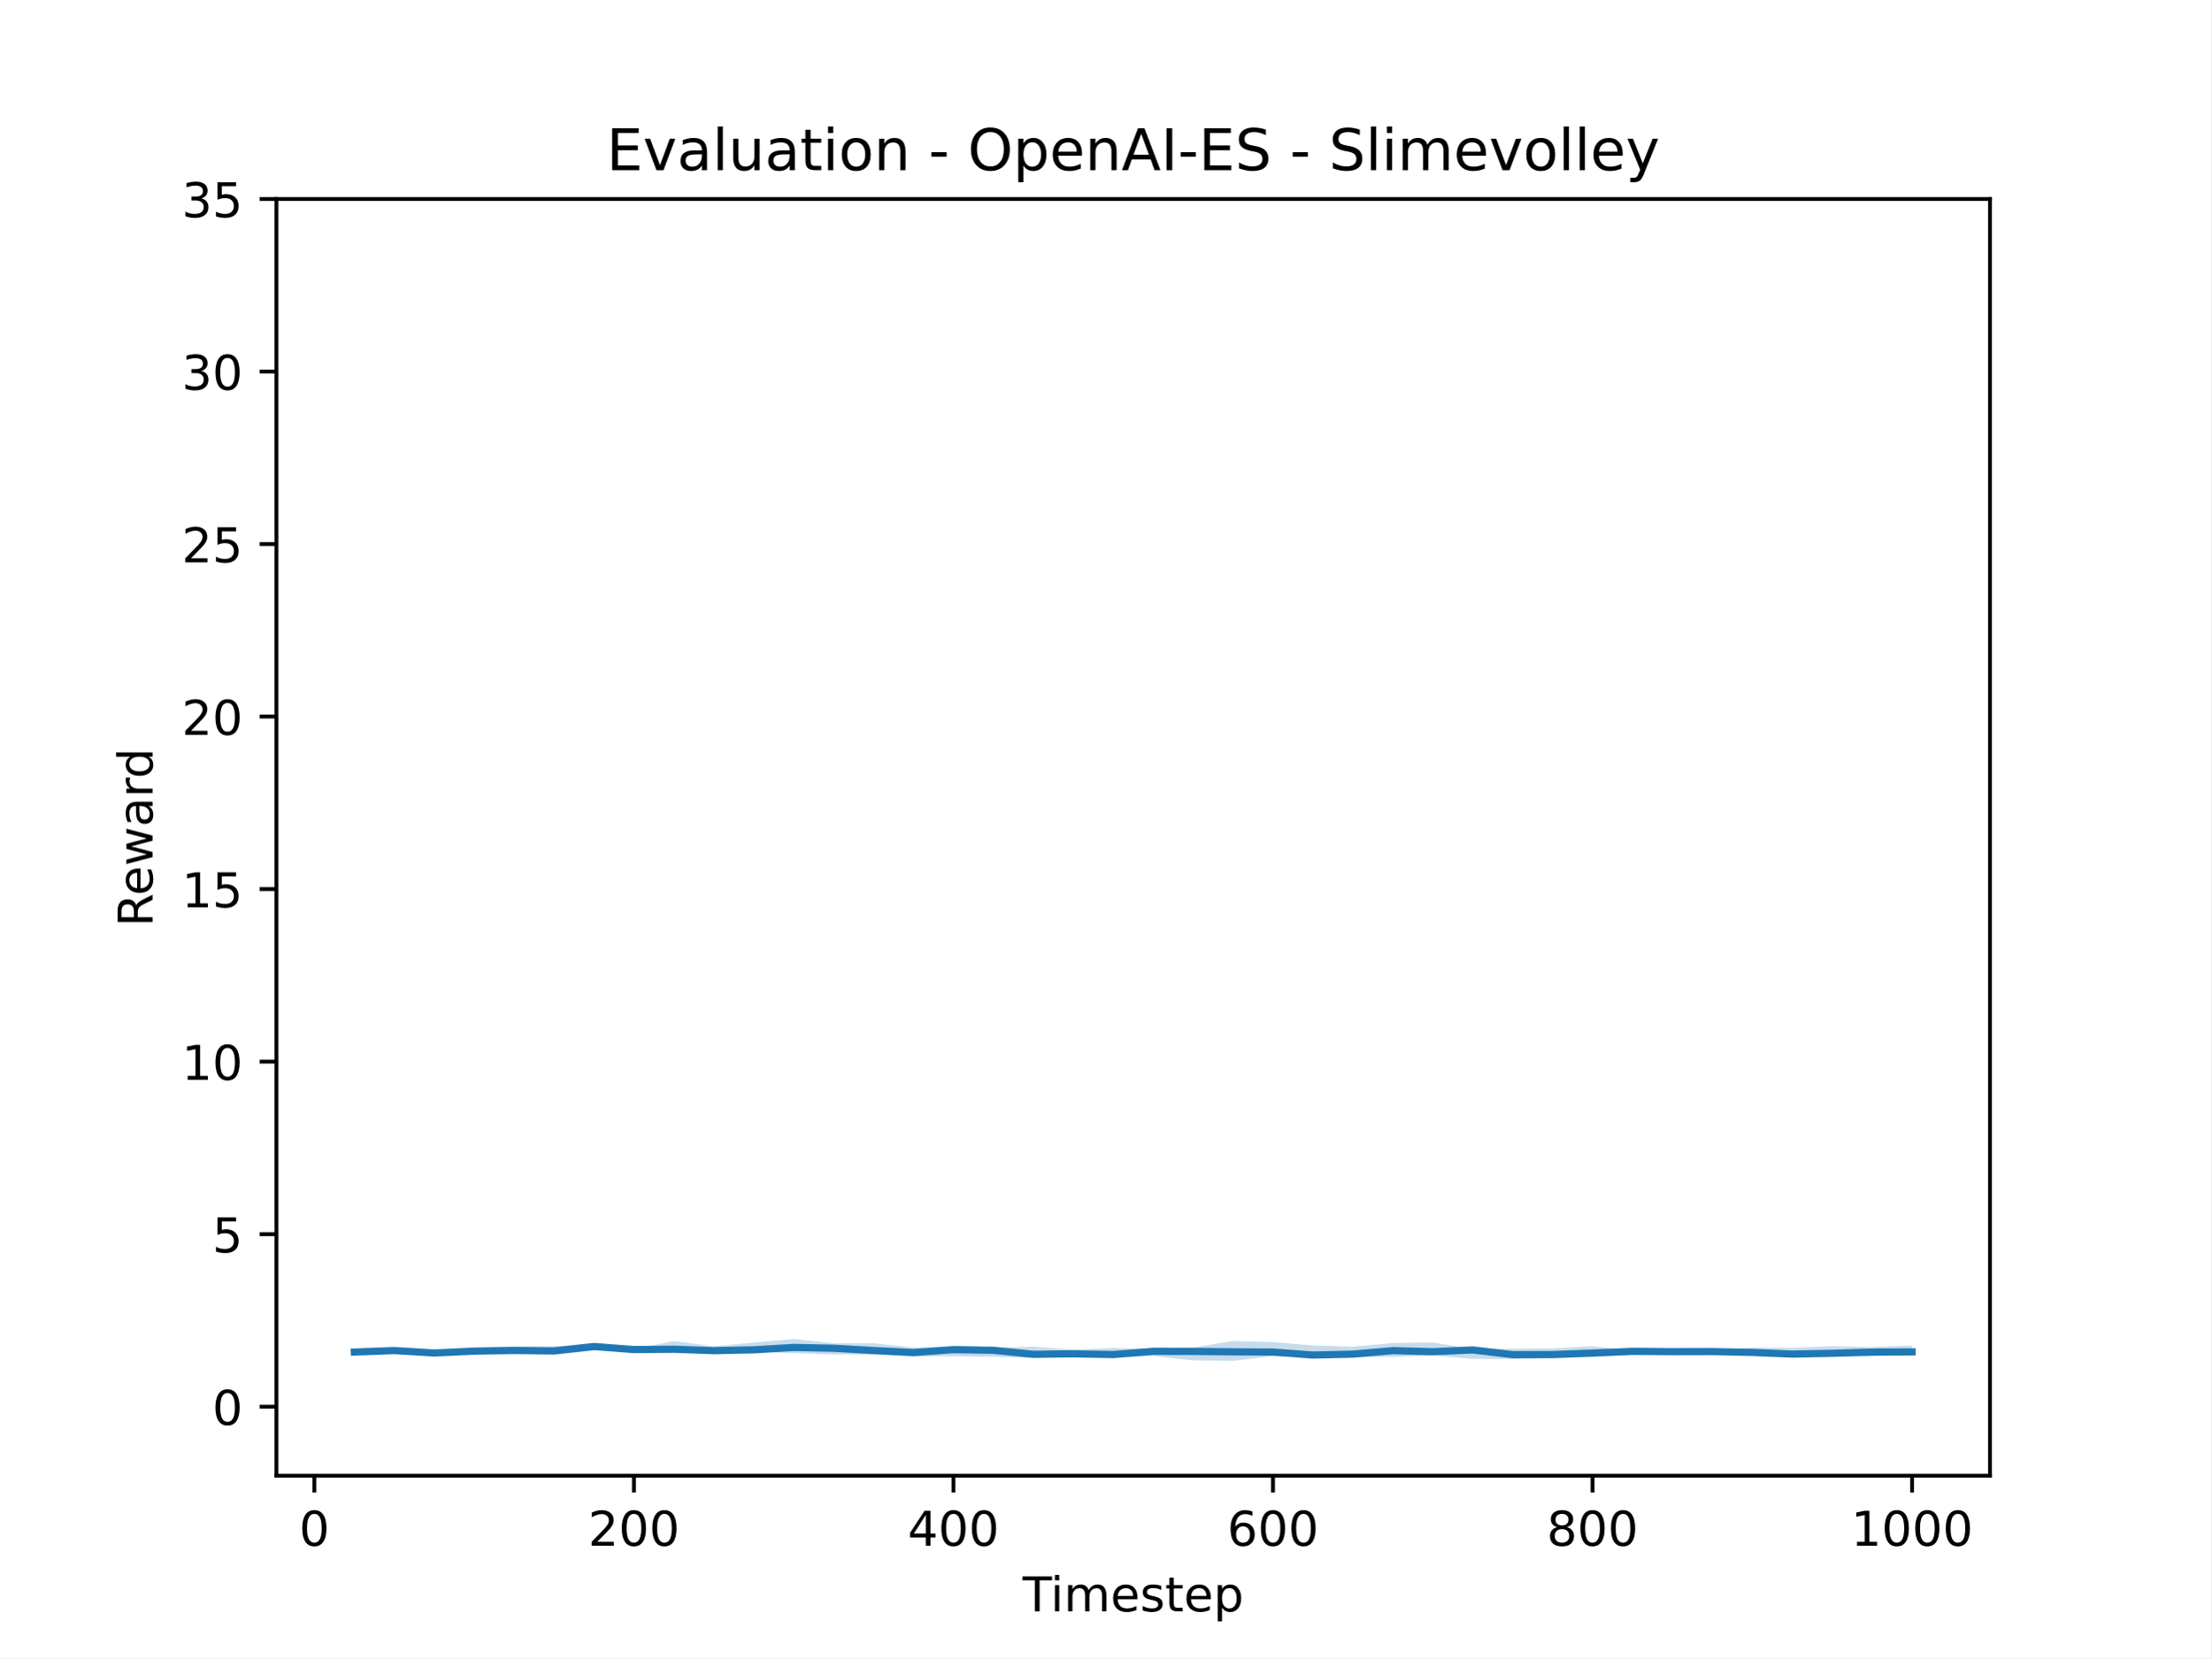
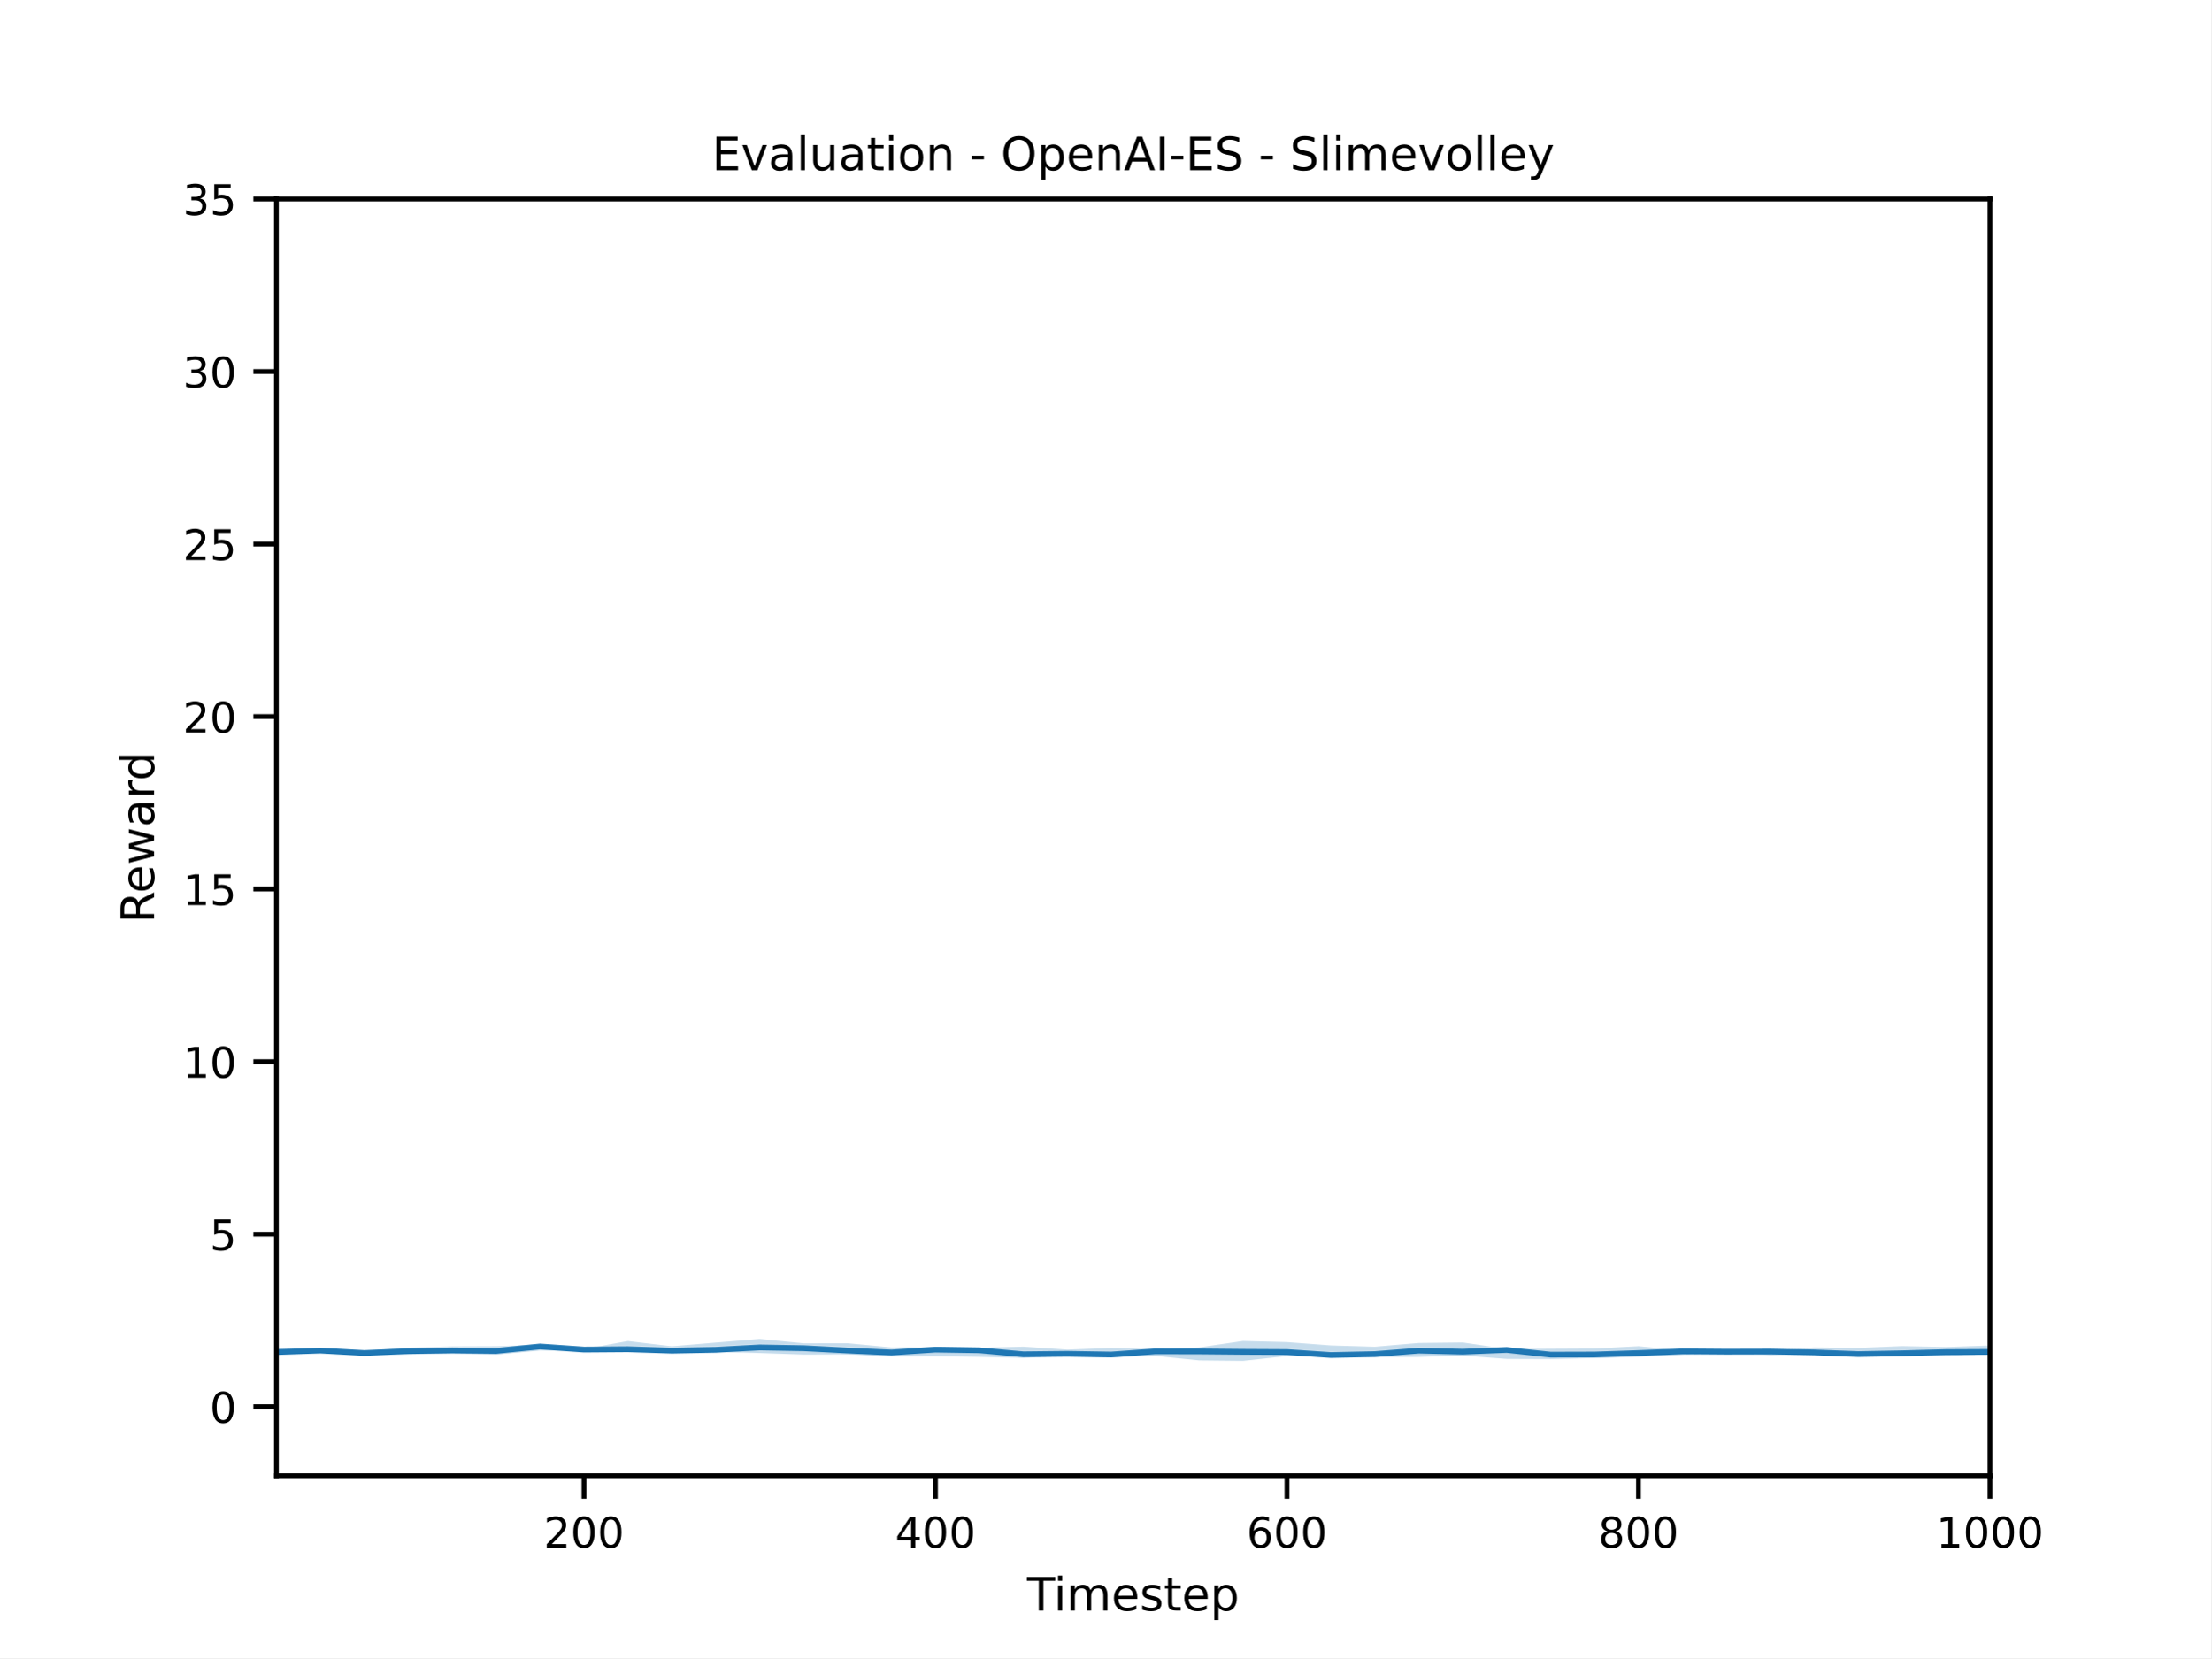
<svg xmlns="http://www.w3.org/2000/svg" xmlns:xlink="http://www.w3.org/1999/xlink" height="345.6pt" version="1.1" viewBox="0 0 460.8 345.6" width="460.8pt">
  <defs>
    <style type="text/css">*{stroke-linecap:butt;stroke-linejoin:round;}</style>
  </defs>
  <g id="figure_1">
    <g id="patch_1">
      <path d="M 0 345.6  L 460.8 345.6  L 460.8 0  L 0 0  z " style="fill:#ffffff;" />
    </g>
    <g id="axes_1">
      <g id="patch_2">
        <path d="M 57.6 307.584  L 414.72 307.584  L 414.72 41.472  L 57.6 41.472  z " style="fill:#ffffff;" />
      </g>
      <g id="PolyCollection_1">
-         <path clip-path="url(#p90406096c0)" d="M 73.833 281.08  L 73.833 282.237  L 82.157 281.944  L 90.482 282.146  L 98.806 282.28  L 107.131 282.101  L 115.455 282.351  L 123.78 281.494  L 132.104 281.478  L 140.429 281.518  L 148.753 281.805  L 157.077 281.763  L 165.402 282.025  L 173.726 282.333  L 182.051 282.298  L 190.375 282.748  L 198.7 282.684  L 207.024 282.812  L 215.349 283.023  L 223.673 282.588  L 231.998 282.894  L 240.322 282.609  L 248.647 283.544  L 256.971 283.642  L 265.296 282.642  L 273.62 282.709  L 281.945 282.855  L 290.269 282.827  L 298.594 282.542  L 306.918 283.234  L 315.243 283.27  L 323.567 283.078  L 331.891 282.813  L 340.216 282.401  L 348.54 281.933  L 356.865 282.446  L 365.189 282.134  L 373.514 282.451  L 381.838 282.518  L 390.163 282.642  L 398.487 282.288  L 398.487 280.448  L 398.487 280.448  L 390.163 280.768  L 381.838 280.578  L 373.514 280.954  L 365.189 280.852  L 356.865 281.547  L 348.54 281.384  L 340.216 281.477  L 331.891 280.597  L 323.567 281.077  L 315.243 281.125  L 306.918 281.182  L 298.594 279.817  L 290.269 279.923  L 281.945 280.707  L 273.62 280.439  L 265.296 279.742  L 256.971 279.504  L 248.647 280.857  L 240.322 281.206  L 231.998 280.963  L 223.673 281.299  L 215.349 280.691  L 207.024 280.921  L 198.7 280.804  L 190.375 280.858  L 182.051 279.978  L 173.726 279.993  L 165.402 279.085  L 157.077 279.84  L 148.753 280.623  L 140.429 279.522  L 132.104 281.203  L 123.78 280.262  L 115.455 280.599  L 107.131 280.635  L 98.806 280.886  L 90.482 281.573  L 82.157 281.367  L 73.833 281.08  z " style="fill:#1f77b4;fill-opacity:0.25;" />
+         <path clip-path="url(#pdf77b1955a)" d="M 57.6 281.08  L 57.6 282.237  L 66.757 281.944  L 75.914 282.146  L 85.071 282.28  L 94.228 282.101  L 103.385 282.351  L 112.542 281.494  L 121.698 281.478  L 130.855 281.518  L 140.012 281.805  L 149.169 281.763  L 158.326 282.025  L 167.483 282.333  L 176.64 282.298  L 185.797 282.748  L 194.954 282.684  L 204.111 282.812  L 213.268 283.023  L 222.425 282.588  L 231.582 282.894  L 240.738 282.609  L 249.895 283.544  L 259.052 283.642  L 268.209 282.642  L 277.366 282.709  L 286.523 282.855  L 295.68 282.827  L 304.837 282.542  L 313.994 283.234  L 323.151 283.27  L 332.308 283.078  L 341.465 282.813  L 350.622 282.401  L 359.778 281.933  L 368.935 282.446  L 378.092 282.134  L 387.249 282.451  L 396.406 282.518  L 405.563 282.642  L 414.72 282.288  L 414.72 280.448  L 414.72 280.448  L 405.563 280.768  L 396.406 280.578  L 387.249 280.954  L 378.092 280.852  L 368.935 281.547  L 359.778 281.384  L 350.622 281.477  L 341.465 280.597  L 332.308 281.077  L 323.151 281.125  L 313.994 281.182  L 304.837 279.817  L 295.68 279.923  L 286.523 280.707  L 277.366 280.439  L 268.209 279.742  L 259.052 279.504  L 249.895 280.857  L 240.738 281.206  L 231.582 280.963  L 222.425 281.299  L 213.268 280.691  L 204.111 280.921  L 194.954 280.804  L 185.797 280.858  L 176.64 279.978  L 167.483 279.993  L 158.326 279.085  L 149.169 279.84  L 140.012 280.623  L 130.855 279.522  L 121.698 281.203  L 112.542 280.262  L 103.385 280.599  L 94.228 280.635  L 85.071 280.886  L 75.914 281.573  L 66.757 281.367  L 57.6 281.08  z " style="fill:#1f77b4;fill-opacity:0.25;" />
      </g>
      <g id="matplotlib.axis_1">
        <g id="xtick_1">
          <g id="line2d_1">
            <defs>
-               <path d="M 0 0  L 0 3.5  " id="m3bf2c07986" style="stroke:#000000;stroke-width:0.8;" />
+               <path d="M 0 0  L 0 4.8  " id="m8dba2de392" style="stroke:#000000;" />
            </defs>
            <g>
-               <use style="stroke:#000000;stroke-width:0.8;" x="65.508" xlink:href="#m3bf2c07986" y="307.584" />
+               <use style="stroke:#000000;" x="121.698" xlink:href="#m8dba2de392" y="307.584" />
            </g>
          </g>
          <g id="text_1">
-             <g transform="translate(62.327 322.1824)scale(0.1 -0.1)">
-               <defs>
+             <g transform="translate(113.3 322.5706)scale(0.088 -0.088)">
+               <defs>
+                 <path d="M 1228 531  L 3431 531  L 3431 0  L 469 0  L 469 531  Q 828 903 1448 1529  Q 2069 2156 2228 2338  Q 2531 2678 2651 2914  Q 2772 3150 2772 3378  Q 2772 3750 2511 3984  Q 2250 4219 1831 4219  Q 1534 4219 1204 4116  Q 875 4013 500 3803  L 500 4441  Q 881 4594 1212 4672  Q 1544 4750 1819 4750  Q 2544 4750 2975 4387  Q 3406 4025 3406 3419  Q 3406 3131 3298 2873  Q 3191 2616 2906 2266  Q 2828 2175 2409 1742  Q 1991 1309 1228 531  z " id="DejaVuSans-32" transform="scale(0.015625)" />
                <path d="M 2034 4250  Q 1547 4250 1301 3770  Q 1056 3291 1056 2328  Q 1056 1369 1301 889  Q 1547 409 2034 409  Q 2525 409 2770 889  Q 3016 1369 3016 2328  Q 3016 3291 2770 3770  Q 2525 4250 2034 4250  z M 2034 4750  Q 2819 4750 3233 4129  Q 3647 3509 3647 2328  Q 3647 1150 3233 529  Q 2819 -91 2034 -91  Q 1250 -91 836 529  Q 422 1150 422 2328  Q 422 3509 836 4129  Q 1250 4750 2034 4750  z " id="DejaVuSans-30" transform="scale(0.015625)" />
              </defs>
-               <use xlink:href="#DejaVuSans-30" />
+               <use xlink:href="#DejaVuSans-32" />
+               <use x="63.623" xlink:href="#DejaVuSans-30" />
+               <use x="127.246" xlink:href="#DejaVuSans-30" />
            </g>
          </g>
        </g>
        <g id="xtick_2">
          <g id="line2d_2">
            <g>
-               <use style="stroke:#000000;stroke-width:0.8;" x="132.104" xlink:href="#m3bf2c07986" y="307.584" />
+               <use style="stroke:#000000;" x="194.954" xlink:href="#m8dba2de392" y="307.584" />
            </g>
          </g>
          <g id="text_2">
-             <g transform="translate(122.5603 322.1824)scale(0.1 -0.1)">
-               <defs>
-                 <path d="M 1228 531  L 3431 531  L 3431 0  L 469 0  L 469 531  Q 828 903 1448 1529  Q 2069 2156 2228 2338  Q 2531 2678 2651 2914  Q 2772 3150 2772 3378  Q 2772 3750 2511 3984  Q 2250 4219 1831 4219  Q 1534 4219 1204 4116  Q 875 4013 500 3803  L 500 4441  Q 881 4594 1212 4672  Q 1544 4750 1819 4750  Q 2544 4750 2975 4387  Q 3406 4025 3406 3419  Q 3406 3131 3298 2873  Q 3191 2616 2906 2266  Q 2828 2175 2409 1742  Q 1991 1309 1228 531  z " id="DejaVuSans-32" transform="scale(0.015625)" />
-               </defs>
-               <use xlink:href="#DejaVuSans-32" />
+             <g transform="translate(186.5553 322.5706)scale(0.088 -0.088)">
+               <defs>
+                 <path d="M 2419 4116  L 825 1625  L 2419 1625  L 2419 4116  z M 2253 4666  L 3047 4666  L 3047 1625  L 3713 1625  L 3713 1100  L 3047 1100  L 3047 0  L 2419 0  L 2419 1100  L 313 1100  L 313 1709  L 2253 4666  z " id="DejaVuSans-34" transform="scale(0.015625)" />
+               </defs>
+               <use xlink:href="#DejaVuSans-34" />
              <use x="63.623" xlink:href="#DejaVuSans-30" />
              <use x="127.246" xlink:href="#DejaVuSans-30" />
            </g>
          </g>
        </g>
        <g id="xtick_3">
          <g id="line2d_3">
            <g>
-               <use style="stroke:#000000;stroke-width:0.8;" x="198.7" xlink:href="#m3bf2c07986" y="307.584" />
+               <use style="stroke:#000000;" x="268.209" xlink:href="#m8dba2de392" y="307.584" />
            </g>
          </g>
          <g id="text_3">
-             <g transform="translate(189.1561 322.1824)scale(0.1 -0.1)">
-               <defs>
-                 <path d="M 2419 4116  L 825 1625  L 2419 1625  L 2419 4116  z M 2253 4666  L 3047 4666  L 3047 1625  L 3713 1625  L 3713 1100  L 3047 1100  L 3047 0  L 2419 0  L 2419 1100  L 313 1100  L 313 1709  L 2253 4666  z " id="DejaVuSans-34" transform="scale(0.015625)" />
-               </defs>
-               <use xlink:href="#DejaVuSans-34" />
+             <g transform="translate(259.8107 322.5706)scale(0.088 -0.088)">
+               <defs>
+                 <path d="M 2113 2584  Q 1688 2584 1439 2293  Q 1191 2003 1191 1497  Q 1191 994 1439 701  Q 1688 409 2113 409  Q 2538 409 2786 701  Q 3034 994 3034 1497  Q 3034 2003 2786 2293  Q 2538 2584 2113 2584  z M 3366 4563  L 3366 3988  Q 3128 4100 2886 4159  Q 2644 4219 2406 4219  Q 1781 4219 1451 3797  Q 1122 3375 1075 2522  Q 1259 2794 1537 2939  Q 1816 3084 2150 3084  Q 2853 3084 3261 2657  Q 3669 2231 3669 1497  Q 3669 778 3244 343  Q 2819 -91 2113 -91  Q 1303 -91 875 529  Q 447 1150 447 2328  Q 447 3434 972 4092  Q 1497 4750 2381 4750  Q 2619 4750 2861 4703  Q 3103 4656 3366 4563  z " id="DejaVuSans-36" transform="scale(0.015625)" />
+               </defs>
+               <use xlink:href="#DejaVuSans-36" />
              <use x="63.623" xlink:href="#DejaVuSans-30" />
              <use x="127.246" xlink:href="#DejaVuSans-30" />
            </g>
          </g>
        </g>
        <g id="xtick_4">
          <g id="line2d_4">
            <g>
-               <use style="stroke:#000000;stroke-width:0.8;" x="265.296" xlink:href="#m3bf2c07986" y="307.584" />
+               <use style="stroke:#000000;" x="341.465" xlink:href="#m8dba2de392" y="307.584" />
            </g>
          </g>
          <g id="text_4">
-             <g transform="translate(255.7519 322.1824)scale(0.1 -0.1)">
-               <defs>
-                 <path d="M 2113 2584  Q 1688 2584 1439 2293  Q 1191 2003 1191 1497  Q 1191 994 1439 701  Q 1688 409 2113 409  Q 2538 409 2786 701  Q 3034 994 3034 1497  Q 3034 2003 2786 2293  Q 2538 2584 2113 2584  z M 3366 4563  L 3366 3988  Q 3128 4100 2886 4159  Q 2644 4219 2406 4219  Q 1781 4219 1451 3797  Q 1122 3375 1075 2522  Q 1259 2794 1537 2939  Q 1816 3084 2150 3084  Q 2853 3084 3261 2657  Q 3669 2231 3669 1497  Q 3669 778 3244 343  Q 2819 -91 2113 -91  Q 1303 -91 875 529  Q 447 1150 447 2328  Q 447 3434 972 4092  Q 1497 4750 2381 4750  Q 2619 4750 2861 4703  Q 3103 4656 3366 4563  z " id="DejaVuSans-36" transform="scale(0.015625)" />
-               </defs>
-               <use xlink:href="#DejaVuSans-36" />
+             <g transform="translate(333.0661 322.5706)scale(0.088 -0.088)">
+               <defs>
+                 <path d="M 2034 2216  Q 1584 2216 1326 1975  Q 1069 1734 1069 1313  Q 1069 891 1326 650  Q 1584 409 2034 409  Q 2484 409 2743 651  Q 3003 894 3003 1313  Q 3003 1734 2745 1975  Q 2488 2216 2034 2216  z M 1403 2484  Q 997 2584 770 2862  Q 544 3141 544 3541  Q 544 4100 942 4425  Q 1341 4750 2034 4750  Q 2731 4750 3128 4425  Q 3525 4100 3525 3541  Q 3525 3141 3298 2862  Q 3072 2584 2669 2484  Q 3125 2378 3379 2068  Q 3634 1759 3634 1313  Q 3634 634 3220 271  Q 2806 -91 2034 -91  Q 1263 -91 848 271  Q 434 634 434 1313  Q 434 1759 690 2068  Q 947 2378 1403 2484  z M 1172 3481  Q 1172 3119 1398 2916  Q 1625 2713 2034 2713  Q 2441 2713 2670 2916  Q 2900 3119 2900 3481  Q 2900 3844 2670 4047  Q 2441 4250 2034 4250  Q 1625 4250 1398 4047  Q 1172 3844 1172 3481  z " id="DejaVuSans-38" transform="scale(0.015625)" />
+               </defs>
+               <use xlink:href="#DejaVuSans-38" />
              <use x="63.623" xlink:href="#DejaVuSans-30" />
              <use x="127.246" xlink:href="#DejaVuSans-30" />
            </g>
          </g>
        </g>
        <g id="xtick_5">
          <g id="line2d_5">
            <g>
-               <use style="stroke:#000000;stroke-width:0.8;" x="331.891" xlink:href="#m3bf2c07986" y="307.584" />
+               <use style="stroke:#000000;" x="414.72" xlink:href="#m8dba2de392" y="307.584" />
            </g>
          </g>
          <g id="text_5">
-             <g transform="translate(322.3477 322.1824)scale(0.1 -0.1)">
-               <defs>
-                 <path d="M 2034 2216  Q 1584 2216 1326 1975  Q 1069 1734 1069 1313  Q 1069 891 1326 650  Q 1584 409 2034 409  Q 2484 409 2743 651  Q 3003 894 3003 1313  Q 3003 1734 2745 1975  Q 2488 2216 2034 2216  z M 1403 2484  Q 997 2584 770 2862  Q 544 3141 544 3541  Q 544 4100 942 4425  Q 1341 4750 2034 4750  Q 2731 4750 3128 4425  Q 3525 4100 3525 3541  Q 3525 3141 3298 2862  Q 3072 2584 2669 2484  Q 3125 2378 3379 2068  Q 3634 1759 3634 1313  Q 3634 634 3220 271  Q 2806 -91 2034 -91  Q 1263 -91 848 271  Q 434 634 434 1313  Q 434 1759 690 2068  Q 947 2378 1403 2484  z M 1172 3481  Q 1172 3119 1398 2916  Q 1625 2713 2034 2713  Q 2441 2713 2670 2916  Q 2900 3119 2900 3481  Q 2900 3844 2670 4047  Q 2441 4250 2034 4250  Q 1625 4250 1398 4047  Q 1172 3844 1172 3481  z " id="DejaVuSans-38" transform="scale(0.015625)" />
-               </defs>
-               <use xlink:href="#DejaVuSans-38" />
-               <use x="63.623" xlink:href="#DejaVuSans-30" />
-               <use x="127.246" xlink:href="#DejaVuSans-30" />
-             </g>
-           </g>
-         </g>
-         <g id="xtick_6">
-           <g id="line2d_6">
-             <g>
-               <use style="stroke:#000000;stroke-width:0.8;" x="398.487" xlink:href="#m3bf2c07986" y="307.584" />
-             </g>
-           </g>
-           <g id="text_6">
-             <g transform="translate(385.7623 322.1824)scale(0.1 -0.1)">
+             <g transform="translate(403.522 322.5706)scale(0.088 -0.088)">
              <defs>
                <path d="M 794 531  L 1825 531  L 1825 4091  L 703 3866  L 703 4441  L 1819 4666  L 2450 4666  L 2450 531  L 3481 531  L 3481 0  L 794 0  L 794 531  z " id="DejaVuSans-31" transform="scale(0.015625)" />
              </defs>
              <use xlink:href="#DejaVuSans-31" />
              <use x="63.623" xlink:href="#DejaVuSans-30" />
              <use x="127.246" xlink:href="#DejaVuSans-30" />
              <use x="190.869" xlink:href="#DejaVuSans-30" />
            </g>
          </g>
        </g>
-         <g id="text_7">
-           <g transform="translate(213.1108 335.8606)scale(0.1 -0.1)">
+         <g id="text_6">
+           <g transform="translate(214.0327 335.6952)scale(0.096 -0.096)">
            <defs>
              <path d="M -19 4666  L 3928 4666  L 3928 4134  L 2272 4134  L 2272 0  L 1638 0  L 1638 4134  L -19 4134  L -19 4666  z " id="DejaVuSans-54" transform="scale(0.015625)" />
              <path d="M 603 3500  L 1178 3500  L 1178 0  L 603 0  L 603 3500  z M 603 4863  L 1178 4863  L 1178 4134  L 603 4134  L 603 4863  z " id="DejaVuSans-69" transform="scale(0.015625)" />
              <path d="M 3328 2828  Q 3544 3216 3844 3400  Q 4144 3584 4550 3584  Q 5097 3584 5394 3201  Q 5691 2819 5691 2113  L 5691 0  L 5113 0  L 5113 2094  Q 5113 2597 4934 2840  Q 4756 3084 4391 3084  Q 3944 3084 3684 2787  Q 3425 2491 3425 1978  L 3425 0  L 2847 0  L 2847 2094  Q 2847 2600 2669 2842  Q 2491 3084 2119 3084  Q 1678 3084 1418 2786  Q 1159 2488 1159 1978  L 1159 0  L 581 0  L 581 3500  L 1159 3500  L 1159 2956  Q 1356 3278 1631 3431  Q 1906 3584 2284 3584  Q 2666 3584 2933 3390  Q 3200 3197 3328 2828  z " id="DejaVuSans-6d" transform="scale(0.015625)" />
              <path d="M 3597 1894  L 3597 1613  L 953 1613  Q 991 1019 1311 708  Q 1631 397 2203 397  Q 2534 397 2845 478  Q 3156 559 3463 722  L 3463 178  Q 3153 47 2828 -22  Q 2503 -91 2169 -91  Q 1331 -91 842 396  Q 353 884 353 1716  Q 353 2575 817 3079  Q 1281 3584 2069 3584  Q 2775 3584 3186 3129  Q 3597 2675 3597 1894  z M 3022 2063  Q 3016 2534 2758 2815  Q 2500 3097 2075 3097  Q 1594 3097 1305 2825  Q 1016 2553 972 2059  L 3022 2063  z " id="DejaVuSans-65" transform="scale(0.015625)" />
              <path d="M 2834 3397  L 2834 2853  Q 2591 2978 2328 3040  Q 2066 3103 1784 3103  Q 1356 3103 1142 2972  Q 928 2841 928 2578  Q 928 2378 1081 2264  Q 1234 2150 1697 2047  L 1894 2003  Q 2506 1872 2764 1633  Q 3022 1394 3022 966  Q 3022 478 2636 193  Q 2250 -91 1575 -91  Q 1294 -91 989 -36  Q 684 19 347 128  L 347 722  Q 666 556 975 473  Q 1284 391 1588 391  Q 1994 391 2212 530  Q 2431 669 2431 922  Q 2431 1156 2273 1281  Q 2116 1406 1581 1522  L 1381 1569  Q 847 1681 609 1914  Q 372 2147 372 2553  Q 372 3047 722 3315  Q 1072 3584 1716 3584  Q 2034 3584 2315 3537  Q 2597 3491 2834 3397  z " id="DejaVuSans-73" transform="scale(0.015625)" />
              <path d="M 1172 4494  L 1172 3500  L 2356 3500  L 2356 3053  L 1172 3053  L 1172 1153  Q 1172 725 1289 603  Q 1406 481 1766 481  L 2356 481  L 2356 0  L 1766 0  Q 1100 0 847 248  Q 594 497 594 1153  L 594 3053  L 172 3053  L 172 3500  L 594 3500  L 594 4494  L 1172 4494  z " id="DejaVuSans-74" transform="scale(0.015625)" />
              <path d="M 1159 525  L 1159 -1331  L 581 -1331  L 581 3500  L 1159 3500  L 1159 2969  Q 1341 3281 1617 3432  Q 1894 3584 2278 3584  Q 2916 3584 3314 3078  Q 3713 2572 3713 1747  Q 3713 922 3314 415  Q 2916 -91 2278 -91  Q 1894 -91 1617 61  Q 1341 213 1159 525  z M 3116 1747  Q 3116 2381 2855 2742  Q 2594 3103 2138 3103  Q 1681 3103 1420 2742  Q 1159 2381 1159 1747  Q 1159 1113 1420 752  Q 1681 391 2138 391  Q 2594 391 2855 752  Q 3116 1113 3116 1747  z " id="DejaVuSans-70" transform="scale(0.015625)" />
            </defs>
            <use xlink:href="#DejaVuSans-54" />
            <use x="57.959" xlink:href="#DejaVuSans-69" />
            <use x="85.742" xlink:href="#DejaVuSans-6d" />
            <use x="183.154" xlink:href="#DejaVuSans-65" />
            <use x="244.678" xlink:href="#DejaVuSans-73" />
            <use x="296.777" xlink:href="#DejaVuSans-74" />
            <use x="335.986" xlink:href="#DejaVuSans-65" />
            <use x="397.51" xlink:href="#DejaVuSans-70" />
          </g>
        </g>
      </g>
      <g id="matplotlib.axis_2">
        <g id="ytick_1">
+           <g id="line2d_6">
+             <defs>
+               <path d="M 0 0  L -4.8 0  " id="m42d30e9649" style="stroke:#000000;" />
+             </defs>
+             <g>
+               <use style="stroke:#000000;" x="57.6" xlink:href="#m42d30e9649" y="293.2" />
+             </g>
+           </g>
+           <g id="text_7">
+             <g transform="translate(43.701 296.5429)scale(0.088 -0.088)">
+               <use xlink:href="#DejaVuSans-30" />
+             </g>
+           </g>
+         </g>
+         <g id="ytick_2">
          <g id="line2d_7">
-             <defs>
-               <path d="M 0 0  L -3.5 0  " id="m801da3d3df" style="stroke:#000000;stroke-width:0.8;" />
-             </defs>
-             <g>
-               <use style="stroke:#000000;stroke-width:0.8;" x="57.6" xlink:href="#m801da3d3df" y="293.2" />
+             <g>
+               <use style="stroke:#000000;" x="57.6" xlink:href="#m42d30e9649" y="257.238" />
            </g>
          </g>
          <g id="text_8">
-             <g transform="translate(44.2375 296.9988)scale(0.1 -0.1)">
-               <use xlink:href="#DejaVuSans-30" />
-             </g>
-           </g>
-         </g>
-         <g id="ytick_2">
+             <g transform="translate(43.701 260.5818)scale(0.088 -0.088)">
+               <defs>
+                 <path d="M 691 4666  L 3169 4666  L 3169 4134  L 1269 4134  L 1269 2991  Q 1406 3038 1543 3061  Q 1681 3084 1819 3084  Q 2600 3084 3056 2656  Q 3513 2228 3513 1497  Q 3513 744 3044 326  Q 2575 -91 1722 -91  Q 1428 -91 1123 -41  Q 819 9 494 109  L 494 744  Q 775 591 1075 516  Q 1375 441 1709 441  Q 2250 441 2565 725  Q 2881 1009 2881 1497  Q 2881 1984 2565 2268  Q 2250 2553 1709 2553  Q 1456 2553 1204 2497  Q 953 2441 691 2322  L 691 4666  z " id="DejaVuSans-35" transform="scale(0.015625)" />
+               </defs>
+               <use xlink:href="#DejaVuSans-35" />
+             </g>
+           </g>
+         </g>
+         <g id="ytick_3">
          <g id="line2d_8">
            <g>
-               <use style="stroke:#000000;stroke-width:0.8;" x="57.6" xlink:href="#m801da3d3df" y="257.238" />
+               <use style="stroke:#000000;" x="57.6" xlink:href="#m42d30e9649" y="221.277" />
            </g>
          </g>
          <g id="text_9">
-             <g transform="translate(44.2375 261.0377)scale(0.1 -0.1)">
-               <defs>
-                 <path d="M 691 4666  L 3169 4666  L 3169 4134  L 1269 4134  L 1269 2991  Q 1406 3038 1543 3061  Q 1681 3084 1819 3084  Q 2600 3084 3056 2656  Q 3513 2228 3513 1497  Q 3513 744 3044 326  Q 2575 -91 1722 -91  Q 1428 -91 1123 -41  Q 819 9 494 109  L 494 744  Q 775 591 1075 516  Q 1375 441 1709 441  Q 2250 441 2565 725  Q 2881 1009 2881 1497  Q 2881 1984 2565 2268  Q 2250 2553 1709 2553  Q 1456 2553 1204 2497  Q 953 2441 691 2322  L 691 4666  z " id="DejaVuSans-35" transform="scale(0.015625)" />
-               </defs>
-               <use xlink:href="#DejaVuSans-35" />
-             </g>
-           </g>
-         </g>
-         <g id="ytick_3">
+             <g transform="translate(38.102 224.6207)scale(0.088 -0.088)">
+               <use xlink:href="#DejaVuSans-31" />
+               <use x="63.623" xlink:href="#DejaVuSans-30" />
+             </g>
+           </g>
+         </g>
+         <g id="ytick_4">
          <g id="line2d_9">
            <g>
-               <use style="stroke:#000000;stroke-width:0.8;" x="57.6" xlink:href="#m801da3d3df" y="221.277" />
+               <use style="stroke:#000000;" x="57.6" xlink:href="#m42d30e9649" y="185.316" />
            </g>
          </g>
          <g id="text_10">
-             <g transform="translate(37.875 225.0766)scale(0.1 -0.1)">
-               <use xlink:href="#DejaVuSans-31" />
-               <use x="63.623" xlink:href="#DejaVuSans-30" />
-             </g>
-           </g>
-         </g>
-         <g id="ytick_4">
-           <g id="line2d_10">
-             <g>
-               <use style="stroke:#000000;stroke-width:0.8;" x="57.6" xlink:href="#m801da3d3df" y="185.316" />
-             </g>
-           </g>
-           <g id="text_11">
-             <g transform="translate(37.875 189.1155)scale(0.1 -0.1)">
+             <g transform="translate(38.102 188.6596)scale(0.088 -0.088)">
              <use xlink:href="#DejaVuSans-31" />
              <use x="63.623" xlink:href="#DejaVuSans-35" />
            </g>
          </g>
        </g>
        <g id="ytick_5">
+           <g id="line2d_10">
+             <g>
+               <use style="stroke:#000000;" x="57.6" xlink:href="#m42d30e9649" y="149.355" />
+             </g>
+           </g>
+           <g id="text_11">
+             <g transform="translate(38.102 152.6986)scale(0.088 -0.088)">
+               <use xlink:href="#DejaVuSans-32" />
+               <use x="63.623" xlink:href="#DejaVuSans-30" />
+             </g>
+           </g>
+         </g>
+         <g id="ytick_6">
          <g id="line2d_11">
            <g>
-               <use style="stroke:#000000;stroke-width:0.8;" x="57.6" xlink:href="#m801da3d3df" y="149.355" />
+               <use style="stroke:#000000;" x="57.6" xlink:href="#m42d30e9649" y="113.394" />
            </g>
          </g>
          <g id="text_12">
-             <g transform="translate(37.875 153.1545)scale(0.1 -0.1)">
-               <use xlink:href="#DejaVuSans-32" />
-               <use x="63.623" xlink:href="#DejaVuSans-30" />
-             </g>
-           </g>
-         </g>
-         <g id="ytick_6">
-           <g id="line2d_12">
-             <g>
-               <use style="stroke:#000000;stroke-width:0.8;" x="57.6" xlink:href="#m801da3d3df" y="113.394" />
-             </g>
-           </g>
-           <g id="text_13">
-             <g transform="translate(37.875 117.1934)scale(0.1 -0.1)">
+             <g transform="translate(38.102 116.7375)scale(0.088 -0.088)">
              <use xlink:href="#DejaVuSans-32" />
              <use x="63.623" xlink:href="#DejaVuSans-35" />
            </g>
          </g>
        </g>
        <g id="ytick_7">
+           <g id="line2d_12">
+             <g>
+               <use style="stroke:#000000;" x="57.6" xlink:href="#m42d30e9649" y="77.433" />
+             </g>
+           </g>
+           <g id="text_13">
+             <g transform="translate(38.102 80.77639)scale(0.088 -0.088)">
+               <defs>
+                 <path d="M 2597 2516  Q 3050 2419 3304 2112  Q 3559 1806 3559 1356  Q 3559 666 3084 287  Q 2609 -91 1734 -91  Q 1441 -91 1130 -33  Q 819 25 488 141  L 488 750  Q 750 597 1062 519  Q 1375 441 1716 441  Q 2309 441 2620 675  Q 2931 909 2931 1356  Q 2931 1769 2642 2001  Q 2353 2234 1838 2234  L 1294 2234  L 1294 2753  L 1863 2753  Q 2328 2753 2575 2939  Q 2822 3125 2822 3475  Q 2822 3834 2567 4026  Q 2313 4219 1838 4219  Q 1578 4219 1281 4162  Q 984 4106 628 3988  L 628 4550  Q 988 4650 1302 4700  Q 1616 4750 1894 4750  Q 2613 4750 3031 4423  Q 3450 4097 3450 3541  Q 3450 3153 3228 2886  Q 3006 2619 2597 2516  z " id="DejaVuSans-33" transform="scale(0.015625)" />
+               </defs>
+               <use xlink:href="#DejaVuSans-33" />
+               <use x="63.623" xlink:href="#DejaVuSans-30" />
+             </g>
+           </g>
+         </g>
+         <g id="ytick_8">
          <g id="line2d_13">
            <g>
-               <use style="stroke:#000000;stroke-width:0.8;" x="57.6" xlink:href="#m801da3d3df" y="77.433" />
+               <use style="stroke:#000000;" x="57.6" xlink:href="#m42d30e9649" y="41.472" />
            </g>
          </g>
          <g id="text_14">
-             <g transform="translate(37.875 81.2323)scale(0.1 -0.1)">
-               <defs>
-                 <path d="M 2597 2516  Q 3050 2419 3304 2112  Q 3559 1806 3559 1356  Q 3559 666 3084 287  Q 2609 -91 1734 -91  Q 1441 -91 1130 -33  Q 819 25 488 141  L 488 750  Q 750 597 1062 519  Q 1375 441 1716 441  Q 2309 441 2620 675  Q 2931 909 2931 1356  Q 2931 1769 2642 2001  Q 2353 2234 1838 2234  L 1294 2234  L 1294 2753  L 1863 2753  Q 2328 2753 2575 2939  Q 2822 3125 2822 3475  Q 2822 3834 2567 4026  Q 2313 4219 1838 4219  Q 1578 4219 1281 4162  Q 984 4106 628 3988  L 628 4550  Q 988 4650 1302 4700  Q 1616 4750 1894 4750  Q 2613 4750 3031 4423  Q 3450 4097 3450 3541  Q 3450 3153 3228 2886  Q 3006 2619 2597 2516  z " id="DejaVuSans-33" transform="scale(0.015625)" />
-               </defs>
-               <use xlink:href="#DejaVuSans-33" />
-               <use x="63.623" xlink:href="#DejaVuSans-30" />
-             </g>
-           </g>
-         </g>
-         <g id="ytick_8">
-           <g id="line2d_14">
-             <g>
-               <use style="stroke:#000000;stroke-width:0.8;" x="57.6" xlink:href="#m801da3d3df" y="41.472" />
-             </g>
-           </g>
-           <g id="text_15">
-             <g transform="translate(37.875 45.27122)scale(0.1 -0.1)">
+             <g transform="translate(38.102 44.81531)scale(0.088 -0.088)">
              <use xlink:href="#DejaVuSans-33" />
              <use x="63.623" xlink:href="#DejaVuSans-35" />
            </g>
          </g>
        </g>
-         <g id="text_16">
-           <g transform="translate(31.79531 193.1491)rotate(-90)scale(0.1 -0.1)">
+         <g id="text_15">
+           <g transform="translate(32.1055 192.4042)rotate(-90)scale(0.096 -0.096)">
            <defs>
              <path d="M 2841 2188  Q 3044 2119 3236 1894  Q 3428 1669 3622 1275  L 4263 0  L 3584 0  L 2988 1197  Q 2756 1666 2539 1819  Q 2322 1972 1947 1972  L 1259 1972  L 1259 0  L 628 0  L 628 4666  L 2053 4666  Q 2853 4666 3247 4331  Q 3641 3997 3641 3322  Q 3641 2881 3436 2590  Q 3231 2300 2841 2188  z M 1259 4147  L 1259 2491  L 2053 2491  Q 2509 2491 2742 2702  Q 2975 2913 2975 3322  Q 2975 3731 2742 3939  Q 2509 4147 2053 4147  L 1259 4147  z " id="DejaVuSans-52" transform="scale(0.015625)" />
              <path d="M 269 3500  L 844 3500  L 1563 769  L 2278 3500  L 2956 3500  L 3675 769  L 4391 3500  L 4966 3500  L 4050 0  L 3372 0  L 2619 2869  L 1863 0  L 1184 0  L 269 3500  z " id="DejaVuSans-77" transform="scale(0.015625)" />
              <path d="M 2194 1759  Q 1497 1759 1228 1600  Q 959 1441 959 1056  Q 959 750 1161 570  Q 1363 391 1709 391  Q 2188 391 2477 730  Q 2766 1069 2766 1631  L 2766 1759  L 2194 1759  z M 3341 1997  L 3341 0  L 2766 0  L 2766 531  Q 2569 213 2275 61  Q 1981 -91 1556 -91  Q 1019 -91 701 211  Q 384 513 384 1019  Q 384 1609 779 1909  Q 1175 2209 1959 2209  L 2766 2209  L 2766 2266  Q 2766 2663 2505 2880  Q 2244 3097 1772 3097  Q 1472 3097 1187 3025  Q 903 2953 641 2809  L 641 3341  Q 956 3463 1253 3523  Q 1550 3584 1831 3584  Q 2591 3584 2966 3190  Q 3341 2797 3341 1997  z " id="DejaVuSans-61" transform="scale(0.015625)" />
              <path d="M 2631 2963  Q 2534 3019 2420 3045  Q 2306 3072 2169 3072  Q 1681 3072 1420 2755  Q 1159 2438 1159 1844  L 1159 0  L 581 0  L 581 3500  L 1159 3500  L 1159 2956  Q 1341 3275 1631 3429  Q 1922 3584 2338 3584  Q 2397 3584 2469 3576  Q 2541 3569 2628 3553  L 2631 2963  z " id="DejaVuSans-72" transform="scale(0.015625)" />
              <path d="M 2906 2969  L 2906 4863  L 3481 4863  L 3481 0  L 2906 0  L 2906 525  Q 2725 213 2448 61  Q 2172 -91 1784 -91  Q 1150 -91 751 415  Q 353 922 353 1747  Q 353 2572 751 3078  Q 1150 3584 1784 3584  Q 2172 3584 2448 3432  Q 2725 3281 2906 2969  z M 947 1747  Q 947 1113 1208 752  Q 1469 391 1925 391  Q 2381 391 2643 752  Q 2906 1113 2906 1747  Q 2906 2381 2643 2742  Q 2381 3103 1925 3103  Q 1469 3103 1208 2742  Q 947 2381 947 1747  z " id="DejaVuSans-64" transform="scale(0.015625)" />
            </defs>
            <use xlink:href="#DejaVuSans-52" />
            <use x="64.982" xlink:href="#DejaVuSans-65" />
            <use x="126.506" xlink:href="#DejaVuSans-77" />
            <use x="208.293" xlink:href="#DejaVuSans-61" />
            <use x="269.572" xlink:href="#DejaVuSans-72" />
            <use x="308.936" xlink:href="#DejaVuSans-64" />
          </g>
        </g>
      </g>
-       <g id="line2d_15">
-         <path clip-path="url(#p90406096c0)" d="M 73.833 281.817  L 82.157 281.502  L 90.482 282.011  L 98.806 281.625  L 107.131 281.484  L 115.455 281.578  L 123.78 280.653  L 132.104 281.292  L 140.429 281.224  L 148.753 281.523  L 157.077 281.348  L 165.402 280.852  L 173.726 281.017  L 182.051 281.498  L 190.375 281.914  L 198.7 281.304  L 207.024 281.448  L 215.349 282.279  L 223.673 282.179  L 231.998 282.33  L 240.322 281.666  L 248.647 281.681  L 256.971 281.765  L 265.296 281.812  L 273.62 282.434  L 281.945 282.239  L 290.269 281.518  L 298.594 281.741  L 306.918 281.372  L 315.243 282.354  L 323.567 282.328  L 331.891 282.021  L 340.216 281.668  L 348.54 281.739  L 356.865 281.714  L 365.189 281.891  L 373.514 282.236  L 381.838 282.071  L 390.163 281.826  L 398.487 281.782  " style="fill:none;stroke:#1f77b4;stroke-linecap:square;stroke-width:1.5;" />
+       <g id="line2d_14">
+         <path clip-path="url(#pdf77b1955a)" d="M 57.6 281.817  L 66.757 281.502  L 75.914 282.011  L 85.071 281.625  L 94.228 281.484  L 103.385 281.578  L 112.542 280.653  L 121.698 281.292  L 130.855 281.224  L 140.012 281.523  L 149.169 281.348  L 158.326 280.852  L 167.483 281.017  L 176.64 281.498  L 185.797 281.914  L 194.954 281.304  L 204.111 281.448  L 213.268 282.279  L 222.425 282.179  L 231.582 282.33  L 240.738 281.666  L 249.895 281.681  L 259.052 281.765  L 268.209 281.812  L 277.366 282.434  L 286.523 282.239  L 295.68 281.518  L 304.837 281.741  L 313.994 281.372  L 323.151 282.354  L 332.308 282.328  L 341.465 282.021  L 350.622 281.668  L 359.778 281.739  L 368.935 281.714  L 378.092 281.891  L 387.249 282.236  L 396.406 282.071  L 405.563 281.826  L 414.72 281.782  " style="fill:none;stroke:#1f77b4;stroke-linecap:square;stroke-width:1.2;" />
      </g>
      <g id="patch_3">
-         <path d="M 57.6 307.584  L 57.6 41.472  " style="fill:none;stroke:#000000;stroke-linecap:square;stroke-linejoin:miter;stroke-width:0.8;" />
+         <path d="M 57.6 307.584  L 57.6 41.472  " style="fill:none;stroke:#000000;stroke-linecap:square;stroke-linejoin:miter;" />
      </g>
      <g id="patch_4">
-         <path d="M 414.72 307.584  L 414.72 41.472  " style="fill:none;stroke:#000000;stroke-linecap:square;stroke-linejoin:miter;stroke-width:0.8;" />
+         <path d="M 414.72 307.584  L 414.72 41.472  " style="fill:none;stroke:#000000;stroke-linecap:square;stroke-linejoin:miter;" />
      </g>
      <g id="patch_5">
-         <path d="M 57.6 307.584  L 414.72 307.584  " style="fill:none;stroke:#000000;stroke-linecap:square;stroke-linejoin:miter;stroke-width:0.8;" />
+         <path d="M 57.6 307.584  L 414.72 307.584  " style="fill:none;stroke:#000000;stroke-linecap:square;stroke-linejoin:miter;" />
      </g>
      <g id="patch_6">
-         <path d="M 57.6 41.472  L 414.72 41.472  " style="fill:none;stroke:#000000;stroke-linecap:square;stroke-linejoin:miter;stroke-width:0.8;" />
-       </g>
-       <g id="text_17">
-         <g transform="translate(126.4003 35.472)scale(0.12 -0.12)">
+         <path d="M 57.6 41.472  L 414.72 41.472  " style="fill:none;stroke:#000000;stroke-linecap:square;stroke-linejoin:miter;" />
+       </g>
+       <g id="text_16">
+         <g transform="translate(148.3522 35.472)scale(0.096 -0.096)">
          <defs>
            <path d="M 628 4666  L 3578 4666  L 3578 4134  L 1259 4134  L 1259 2753  L 3481 2753  L 3481 2222  L 1259 2222  L 1259 531  L 3634 531  L 3634 0  L 628 0  L 628 4666  z " id="DejaVuSans-45" transform="scale(0.015625)" />
            <path d="M 191 3500  L 800 3500  L 1894 563  L 2988 3500  L 3597 3500  L 2284 0  L 1503 0  L 191 3500  z " id="DejaVuSans-76" transform="scale(0.015625)" />
            <path d="M 603 4863  L 1178 4863  L 1178 0  L 603 0  L 603 4863  z " id="DejaVuSans-6c" transform="scale(0.015625)" />
            <path d="M 544 1381  L 544 3500  L 1119 3500  L 1119 1403  Q 1119 906 1312 657  Q 1506 409 1894 409  Q 2359 409 2629 706  Q 2900 1003 2900 1516  L 2900 3500  L 3475 3500  L 3475 0  L 2900 0  L 2900 538  Q 2691 219 2414 64  Q 2138 -91 1772 -91  Q 1169 -91 856 284  Q 544 659 544 1381  z M 1991 3584  L 1991 3584  z " id="DejaVuSans-75" transform="scale(0.015625)" />
            <path d="M 1959 3097  Q 1497 3097 1228 2736  Q 959 2375 959 1747  Q 959 1119 1226 758  Q 1494 397 1959 397  Q 2419 397 2687 759  Q 2956 1122 2956 1747  Q 2956 2369 2687 2733  Q 2419 3097 1959 3097  z M 1959 3584  Q 2709 3584 3137 3096  Q 3566 2609 3566 1747  Q 3566 888 3137 398  Q 2709 -91 1959 -91  Q 1206 -91 779 398  Q 353 888 353 1747  Q 353 2609 779 3096  Q 1206 3584 1959 3584  z " id="DejaVuSans-6f" transform="scale(0.015625)" />
            <path d="M 3513 2113  L 3513 0  L 2938 0  L 2938 2094  Q 2938 2591 2744 2837  Q 2550 3084 2163 3084  Q 1697 3084 1428 2787  Q 1159 2491 1159 1978  L 1159 0  L 581 0  L 581 3500  L 1159 3500  L 1159 2956  Q 1366 3272 1645 3428  Q 1925 3584 2291 3584  Q 2894 3584 3203 3211  Q 3513 2838 3513 2113  z " id="DejaVuSans-6e" transform="scale(0.015625)" />
            <path id="DejaVuSans-20" transform="scale(0.015625)" />
            <path d="M 313 2009  L 1997 2009  L 1997 1497  L 313 1497  L 313 2009  z " id="DejaVuSans-2d" transform="scale(0.015625)" />
            <path d="M 2522 4238  Q 1834 4238 1429 3725  Q 1025 3213 1025 2328  Q 1025 1447 1429 934  Q 1834 422 2522 422  Q 3209 422 3611 934  Q 4013 1447 4013 2328  Q 4013 3213 3611 3725  Q 3209 4238 2522 4238  z M 2522 4750  Q 3503 4750 4090 4092  Q 4678 3434 4678 2328  Q 4678 1225 4090 567  Q 3503 -91 2522 -91  Q 1538 -91 948 565  Q 359 1222 359 2328  Q 359 3434 948 4092  Q 1538 4750 2522 4750  z " id="DejaVuSans-4f" transform="scale(0.015625)" />
            <path d="M 2188 4044  L 1331 1722  L 3047 1722  L 2188 4044  z M 1831 4666  L 2547 4666  L 4325 0  L 3669 0  L 3244 1197  L 1141 1197  L 716 0  L 50 0  L 1831 4666  z " id="DejaVuSans-41" transform="scale(0.015625)" />
            <path d="M 628 4666  L 1259 4666  L 1259 0  L 628 0  L 628 4666  z " id="DejaVuSans-49" transform="scale(0.015625)" />
            <path d="M 3425 4513  L 3425 3897  Q 3066 4069 2747 4153  Q 2428 4238 2131 4238  Q 1616 4238 1336 4038  Q 1056 3838 1056 3469  Q 1056 3159 1242 3001  Q 1428 2844 1947 2747  L 2328 2669  Q 3034 2534 3370 2195  Q 3706 1856 3706 1288  Q 3706 609 3251 259  Q 2797 -91 1919 -91  Q 1588 -91 1214 -16  Q 841 59 441 206  L 441 856  Q 825 641 1194 531  Q 1563 422 1919 422  Q 2459 422 2753 634  Q 3047 847 3047 1241  Q 3047 1584 2836 1778  Q 2625 1972 2144 2069  L 1759 2144  Q 1053 2284 737 2584  Q 422 2884 422 3419  Q 422 4038 858 4394  Q 1294 4750 2059 4750  Q 2388 4750 2728 4690  Q 3069 4631 3425 4513  z " id="DejaVuSans-53" transform="scale(0.015625)" />
            <path d="M 2059 -325  Q 1816 -950 1584 -1140  Q 1353 -1331 966 -1331  L 506 -1331  L 506 -850  L 844 -850  Q 1081 -850 1212 -737  Q 1344 -625 1503 -206  L 1606 56  L 191 3500  L 800 3500  L 1894 763  L 2988 3500  L 3597 3500  L 2059 -325  z " id="DejaVuSans-79" transform="scale(0.015625)" />
          </defs>
          <use xlink:href="#DejaVuSans-45" />
          <use x="63.184" xlink:href="#DejaVuSans-76" />
          <use x="122.363" xlink:href="#DejaVuSans-61" />
          <use x="183.643" xlink:href="#DejaVuSans-6c" />
          <use x="211.426" xlink:href="#DejaVuSans-75" />
          <use x="274.805" xlink:href="#DejaVuSans-61" />
          <use x="336.084" xlink:href="#DejaVuSans-74" />
          <use x="375.293" xlink:href="#DejaVuSans-69" />
          <use x="403.076" xlink:href="#DejaVuSans-6f" />
          <use x="464.258" xlink:href="#DejaVuSans-6e" />
          <use x="527.637" xlink:href="#DejaVuSans-20" />
          <use x="559.424" xlink:href="#DejaVuSans-2d" />
          <use x="595.508" xlink:href="#DejaVuSans-20" />
          <use x="627.295" xlink:href="#DejaVuSans-4f" />
          <use x="706.006" xlink:href="#DejaVuSans-70" />
          <use x="769.482" xlink:href="#DejaVuSans-65" />
          <use x="831.006" xlink:href="#DejaVuSans-6e" />
          <use x="894.385" xlink:href="#DejaVuSans-41" />
          <use x="962.793" xlink:href="#DejaVuSans-49" />
          <use x="992.285" xlink:href="#DejaVuSans-2d" />
          <use x="1028.369" xlink:href="#DejaVuSans-45" />
          <use x="1091.553" xlink:href="#DejaVuSans-53" />
          <use x="1155.029" xlink:href="#DejaVuSans-20" />
          <use x="1186.816" xlink:href="#DejaVuSans-2d" />
          <use x="1222.9" xlink:href="#DejaVuSans-20" />
          <use x="1254.688" xlink:href="#DejaVuSans-53" />
          <use x="1318.164" xlink:href="#DejaVuSans-6c" />
          <use x="1345.947" xlink:href="#DejaVuSans-69" />
          <use x="1373.73" xlink:href="#DejaVuSans-6d" />
          <use x="1471.143" xlink:href="#DejaVuSans-65" />
          <use x="1532.666" xlink:href="#DejaVuSans-76" />
          <use x="1591.846" xlink:href="#DejaVuSans-6f" />
          <use x="1653.027" xlink:href="#DejaVuSans-6c" />
          <use x="1680.811" xlink:href="#DejaVuSans-6c" />
          <use x="1708.594" xlink:href="#DejaVuSans-65" />
          <use x="1770.117" xlink:href="#DejaVuSans-79" />
        </g>
      </g>
    </g>
  </g>
  <defs>
-     <clipPath id="p90406096c0">
+     <clipPath id="pdf77b1955a">
      <rect height="266.112" width="357.12" x="57.6" y="41.472" />
    </clipPath>
  </defs>
</svg>
